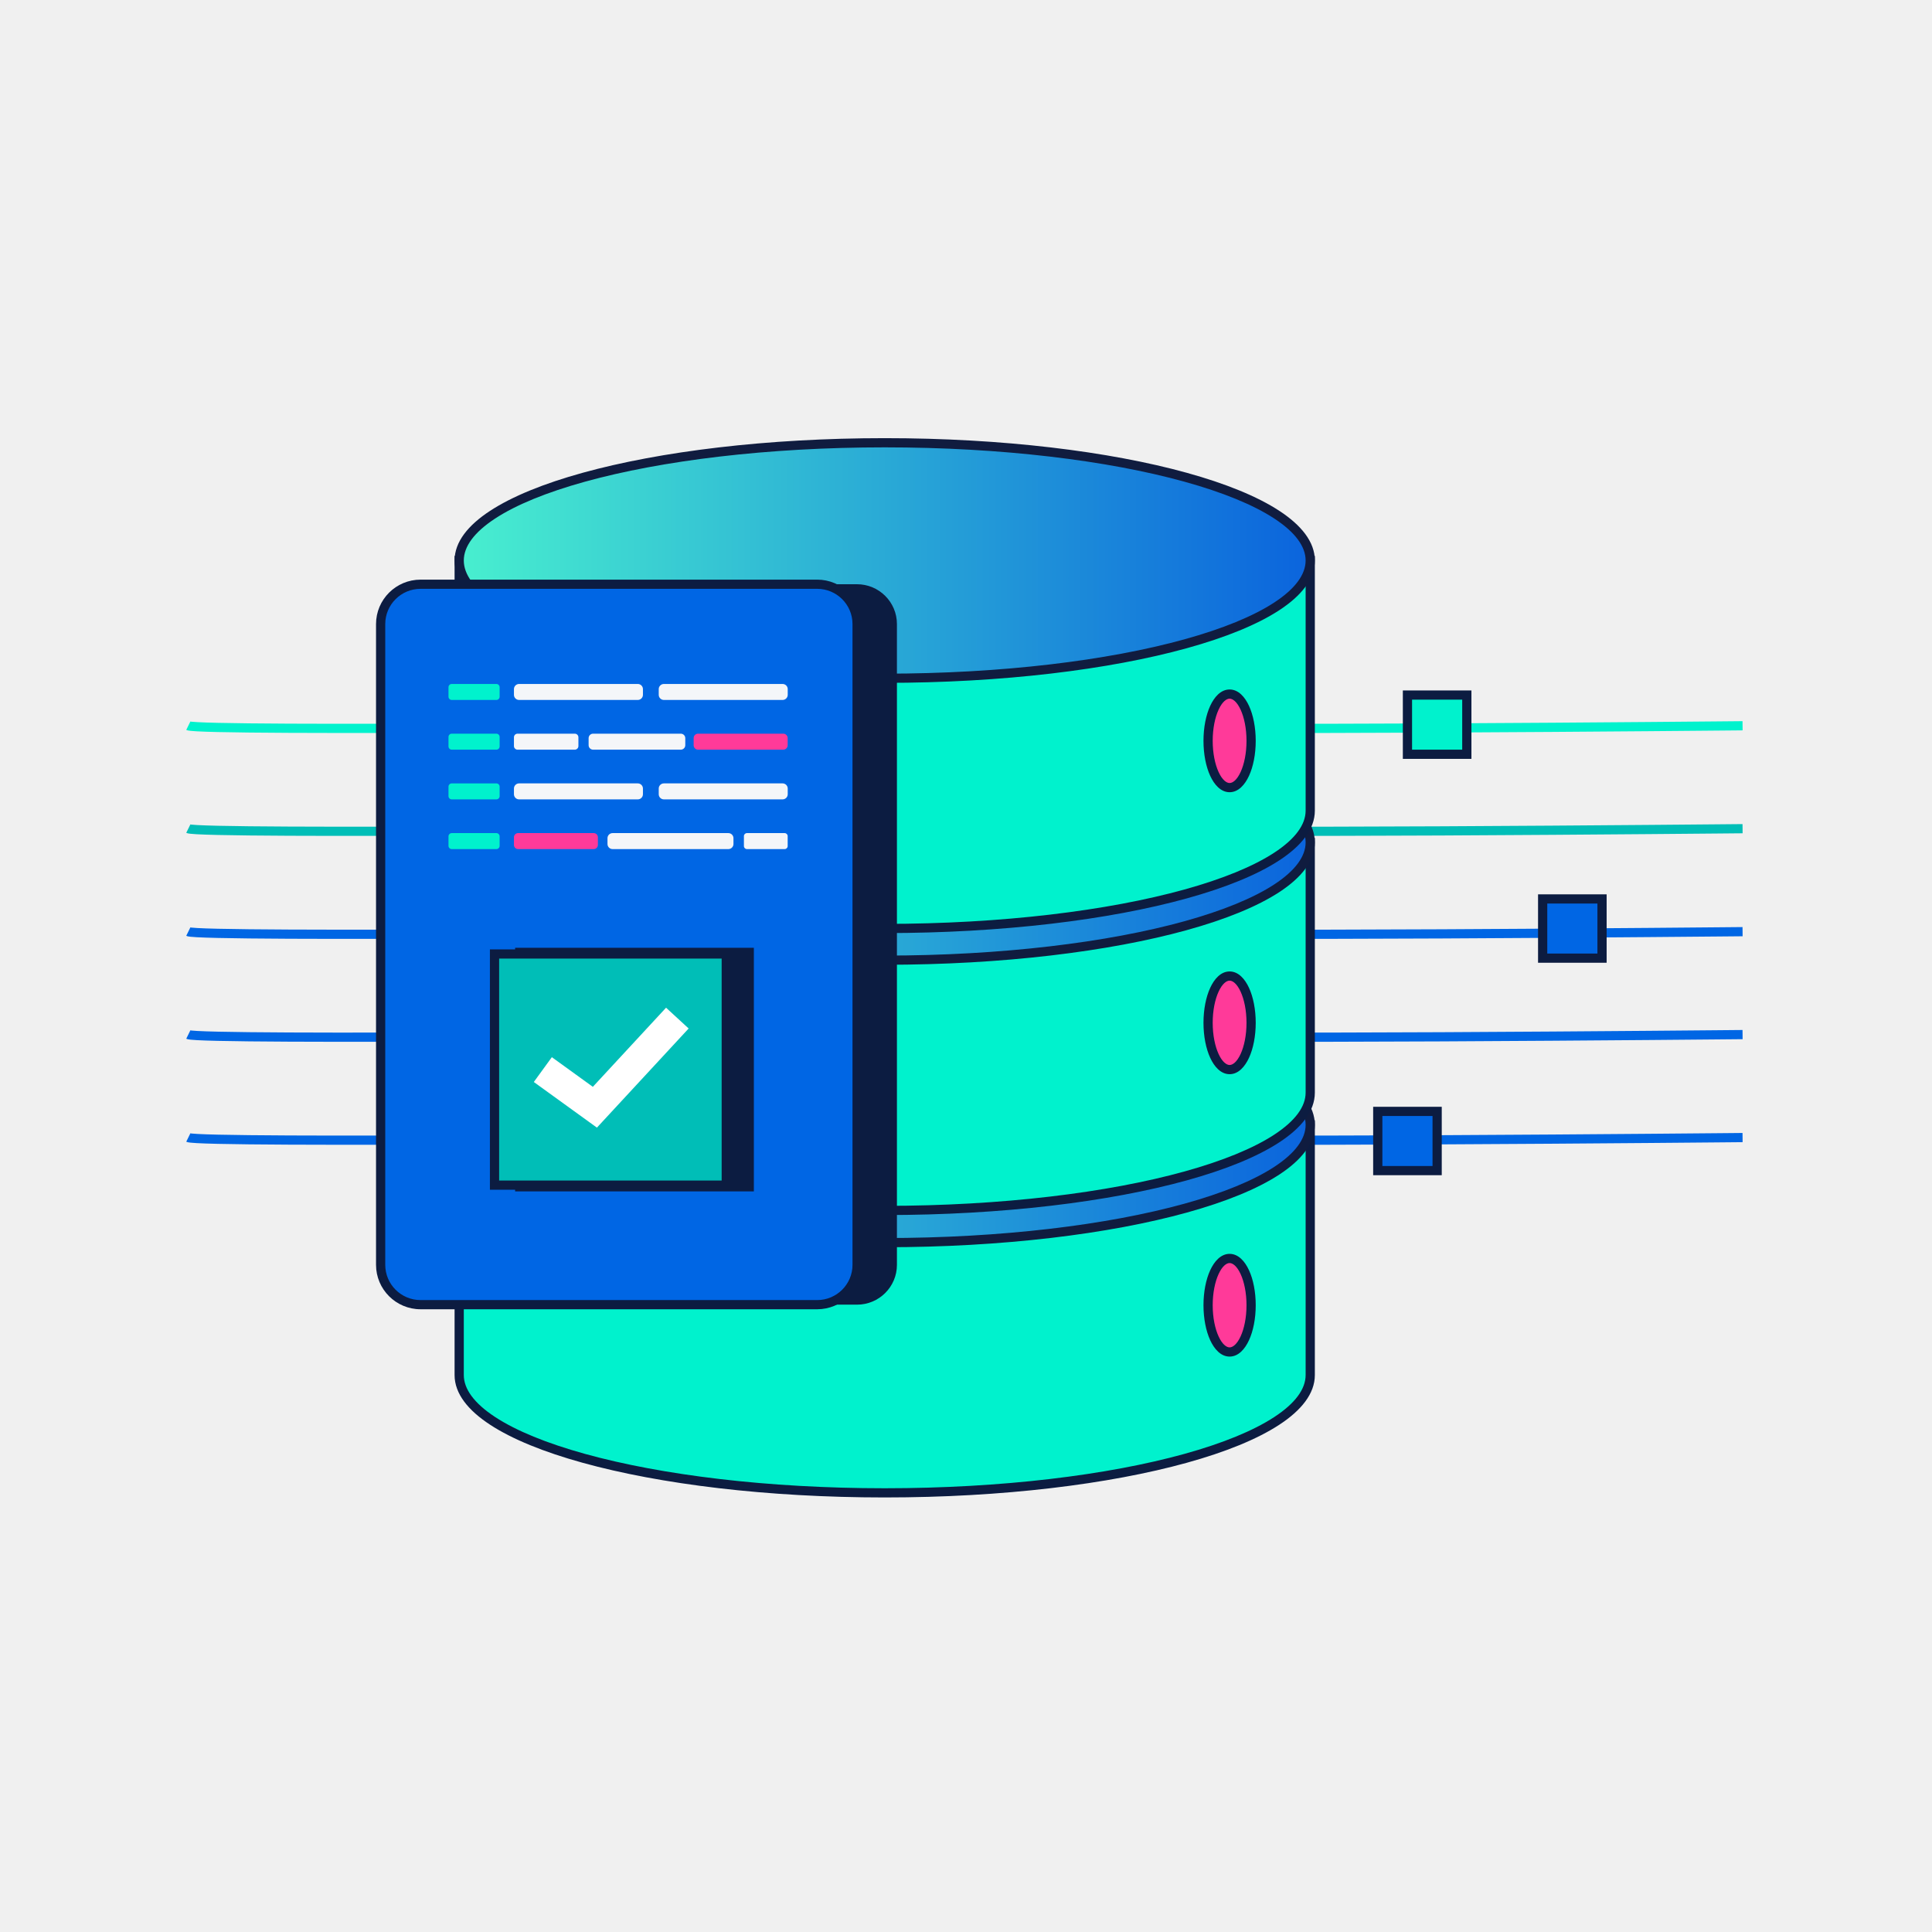
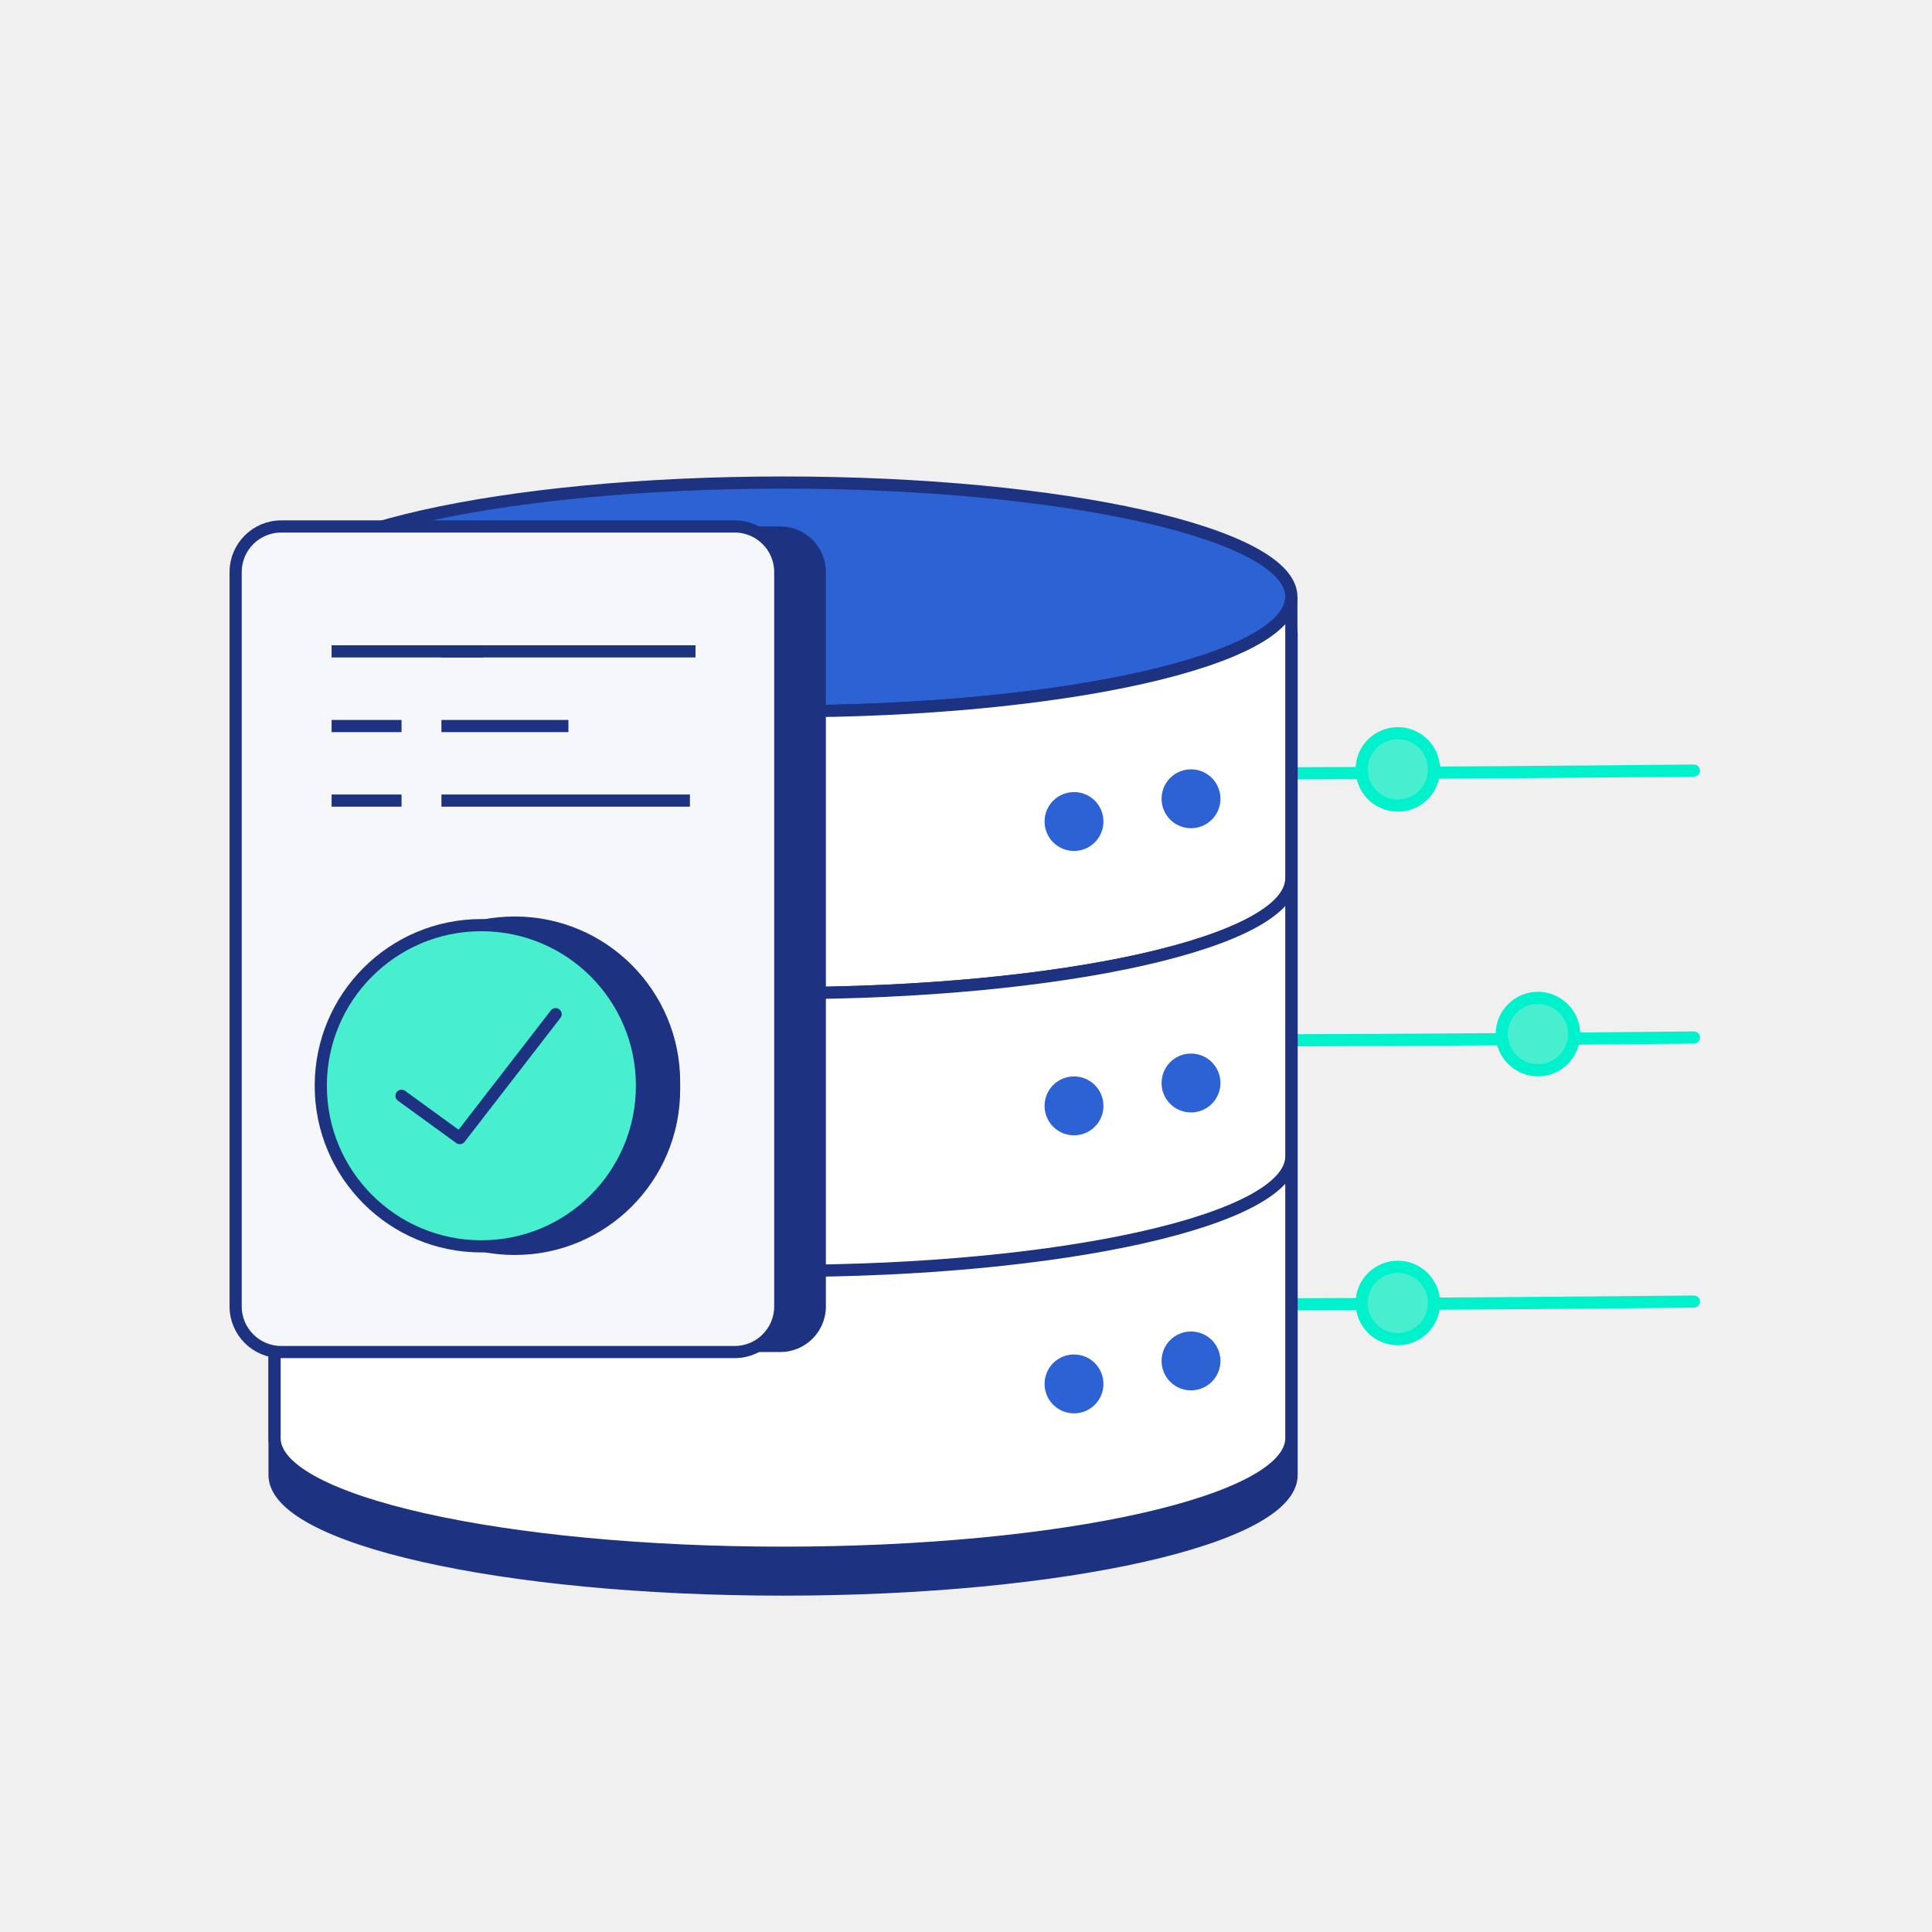
<svg xmlns="http://www.w3.org/2000/svg" width="345" height="345" viewBox="0 0 345 345" fill="none">
-   <path d="M142.719 128.78C142.72 128.78 142.721 128.78 142.729 129.601C142.737 130.38 142.737 130.42 142.736 130.422H142.717C142.704 130.422 142.685 130.423 142.659 130.423C142.608 130.424 142.531 130.424 142.43 130.425C142.227 130.427 141.927 130.43 141.535 130.434C140.751 130.441 139.601 130.451 138.137 130.465C135.208 130.491 131.02 130.528 125.99 130.57C115.929 130.652 102.491 130.751 88.986 130.816C75.481 130.882 61.907 130.915 51.574 130.866C46.407 130.841 42.047 130.795 38.909 130.723C37.341 130.687 36.071 130.645 35.156 130.594C34.7 130.569 34.322 130.541 34.035 130.51C33.893 130.494 33.762 130.477 33.65 130.456C33.564 130.44 33.405 130.409 33.26 130.339L33.985 128.863C33.907 128.826 33.867 128.826 33.948 128.841C34.004 128.851 34.091 128.864 34.214 128.877C34.458 128.904 34.803 128.93 35.248 128.954C36.136 129.004 37.385 129.046 38.947 129.082C42.069 129.153 46.419 129.199 51.582 129.224C61.907 129.273 75.475 129.24 88.978 129.175C102.481 129.109 115.917 129.01 125.977 128.928C131.007 128.887 135.193 128.85 138.122 128.823C139.585 128.81 140.735 128.799 141.519 128.792C141.911 128.788 142.211 128.785 142.414 128.783C142.515 128.782 142.592 128.782 142.643 128.781C142.669 128.781 142.688 128.78 142.701 128.78H142.719Z" fill="#00F2CD" />
-   <path d="M142.719 147.159C142.72 147.159 142.721 147.159 142.729 147.98C142.737 148.758 142.737 148.799 142.736 148.801H142.717C142.704 148.801 142.685 148.801 142.659 148.802C142.608 148.802 142.531 148.803 142.43 148.804C142.227 148.806 141.927 148.809 141.535 148.812C140.751 148.82 139.601 148.83 138.137 148.843C135.208 148.87 131.02 148.907 125.99 148.948C115.929 149.03 102.491 149.129 88.986 149.195C75.481 149.261 61.907 149.293 51.574 149.244C46.407 149.22 42.047 149.174 38.909 149.102C37.341 149.066 36.071 149.023 35.156 148.973C34.7 148.947 34.322 148.919 34.035 148.888C33.893 148.873 33.762 148.855 33.65 148.835C33.564 148.819 33.405 148.788 33.26 148.717L33.985 147.242C33.907 147.204 33.867 147.205 33.948 147.22C34.004 147.23 34.091 147.243 34.214 147.256C34.458 147.282 34.803 147.308 35.248 147.333C36.136 147.382 37.385 147.424 38.947 147.46C42.069 147.532 46.419 147.578 51.582 147.602C61.907 147.652 75.475 147.619 88.978 147.553C102.481 147.487 115.917 147.388 125.977 147.306C131.007 147.265 135.193 147.228 138.122 147.201C139.585 147.188 140.735 147.178 141.519 147.17C141.911 147.167 142.211 147.164 142.414 147.162C142.515 147.161 142.592 147.16 142.643 147.16C142.669 147.159 142.688 147.159 142.701 147.159H142.719Z" fill="#00BEB7" />
-   <path d="M142.719 165.548C142.72 165.548 142.721 165.548 142.729 166.369C142.737 167.148 142.737 167.188 142.736 167.19H142.717C142.704 167.19 142.685 167.191 142.659 167.191C142.608 167.192 142.531 167.192 142.43 167.193C142.227 167.195 141.927 167.198 141.535 167.202C140.751 167.209 139.601 167.219 138.137 167.233C135.208 167.259 131.02 167.296 125.99 167.337C115.929 167.42 102.491 167.519 88.986 167.584C75.481 167.65 61.907 167.683 51.574 167.634C46.407 167.609 42.047 167.563 38.909 167.491C37.341 167.455 36.071 167.413 35.156 167.362C34.7 167.337 34.322 167.309 34.035 167.278C33.893 167.262 33.762 167.245 33.65 167.224C33.564 167.208 33.405 167.177 33.26 167.107L33.985 165.631C33.907 165.594 33.867 165.594 33.948 165.609C34.004 165.619 34.091 165.632 34.214 165.645C34.458 165.672 34.803 165.698 35.248 165.722C36.136 165.772 37.385 165.814 38.947 165.849C42.069 165.921 46.419 165.967 51.582 165.992C61.907 166.041 75.475 166.008 88.978 165.942C102.481 165.877 115.917 165.778 125.977 165.696C131.007 165.655 135.193 165.617 138.122 165.591C139.585 165.577 140.735 165.567 141.519 165.56C141.911 165.556 142.211 165.553 142.414 165.551C142.515 165.55 142.592 165.55 142.643 165.549C142.669 165.549 142.688 165.548 142.701 165.548H142.719Z" fill="#0066E4" />
-   <path d="M142.719 183.927C142.72 183.927 142.721 183.927 142.729 184.748C142.737 185.526 142.737 185.567 142.736 185.569H142.717C142.704 185.569 142.685 185.569 142.659 185.57C142.608 185.57 142.531 185.571 142.43 185.572C142.227 185.574 141.927 185.577 141.535 185.58C140.751 185.588 139.601 185.598 138.137 185.611C135.208 185.638 131.02 185.675 125.99 185.716C115.929 185.798 102.491 185.897 88.986 185.963C75.481 186.029 61.907 186.062 51.574 186.012C46.407 185.988 42.047 185.942 38.909 185.87C37.341 185.834 36.071 185.792 35.156 185.741C34.7 185.715 34.322 185.687 34.035 185.656C33.893 185.641 33.762 185.623 33.65 185.603C33.564 185.587 33.405 185.556 33.26 185.485L33.985 184.01C33.907 183.972 33.867 183.973 33.948 183.988C34.004 183.998 34.091 184.011 34.214 184.024C34.458 184.051 34.803 184.076 35.248 184.101C36.136 184.15 37.385 184.192 38.947 184.228C42.069 184.3 46.419 184.346 51.582 184.37C61.907 184.42 75.475 184.387 88.978 184.321C102.481 184.256 115.917 184.156 125.977 184.074C131.007 184.033 135.193 183.996 138.122 183.969C139.585 183.956 140.735 183.946 141.519 183.938C141.911 183.935 142.211 183.932 142.414 183.93C142.515 183.929 142.592 183.928 142.643 183.928C142.669 183.928 142.688 183.927 142.701 183.927H142.719Z" fill="#0066E4" />
-   <path d="M142.719 202.316C142.72 202.316 142.721 202.316 142.729 203.137C142.737 203.916 142.737 203.956 142.736 203.958H142.717C142.704 203.958 142.685 203.959 142.659 203.959C142.608 203.96 142.531 203.96 142.43 203.961C142.227 203.963 141.927 203.966 141.535 203.97C140.751 203.977 139.601 203.987 138.137 204.001C135.208 204.027 131.02 204.064 125.99 204.106C115.929 204.188 102.491 204.287 88.986 204.352C75.481 204.418 61.907 204.451 51.574 204.402C46.407 204.377 42.047 204.331 38.909 204.259C37.341 204.223 36.071 204.181 35.156 204.13C34.7 204.105 34.322 204.077 34.035 204.046C33.893 204.03 33.762 204.013 33.65 203.992C33.564 203.976 33.405 203.945 33.26 203.875L33.985 202.399C33.907 202.362 33.867 202.362 33.948 202.377C34.004 202.387 34.091 202.4 34.214 202.413C34.458 202.44 34.803 202.466 35.248 202.49C36.136 202.54 37.385 202.582 38.947 202.618C42.069 202.689 46.419 202.735 51.582 202.76C61.907 202.809 75.475 202.776 88.978 202.711C102.481 202.645 115.917 202.546 125.977 202.464C131.007 202.423 135.193 202.386 138.122 202.359C139.585 202.346 140.735 202.335 141.519 202.328C141.911 202.324 142.211 202.321 142.414 202.319C142.515 202.318 142.592 202.318 142.643 202.317C142.669 202.317 142.688 202.316 142.701 202.316H142.719Z" fill="#0066E4" />
-   <path d="M311.164 128.78C311.165 128.78 311.165 128.78 311.173 129.601C311.182 130.422 311.181 130.422 311.18 130.422H311.162C311.149 130.422 311.129 130.423 311.104 130.423C311.052 130.424 310.976 130.424 310.874 130.425C310.672 130.427 310.371 130.43 309.98 130.434C309.196 130.441 308.046 130.451 306.581 130.465C303.652 130.491 299.465 130.528 294.434 130.57C284.373 130.652 270.935 130.751 257.43 130.816C243.926 130.882 230.352 130.915 220.018 130.866C214.852 130.841 210.492 130.795 207.354 130.723C205.786 130.687 204.516 130.645 203.601 130.594C203.145 130.569 202.766 130.541 202.48 130.51C202.337 130.494 202.207 130.477 202.095 130.456C202.008 130.44 201.849 130.409 201.705 130.339L202.429 128.863C202.352 128.826 202.311 128.826 202.393 128.841C202.449 128.851 202.536 128.864 202.659 128.877C202.903 128.904 203.248 128.93 203.693 128.954C204.581 129.004 205.829 129.046 207.391 129.082C210.514 129.153 214.863 129.199 220.027 129.224C230.352 129.273 243.92 129.24 257.423 129.175C270.926 129.109 284.361 129.01 294.422 128.928C299.452 128.887 303.638 128.85 306.566 128.823C308.03 128.81 309.18 128.799 309.964 128.792C310.355 128.788 310.656 128.785 310.858 128.783C310.959 128.782 311.036 128.782 311.088 128.781C311.113 128.781 311.133 128.78 311.146 128.78H311.164Z" fill="#00F2CD" />
-   <path d="M311.164 147.159C311.165 147.159 311.166 147.159 311.174 147.98C311.182 148.801 311.181 148.801 311.18 148.801H311.162C311.149 148.801 311.129 148.801 311.104 148.802C311.053 148.802 310.976 148.803 310.875 148.804C310.672 148.806 310.372 148.809 309.98 148.812C309.196 148.82 308.046 148.83 306.581 148.843C303.652 148.87 299.465 148.907 294.435 148.948C284.373 149.03 270.936 149.129 257.431 149.195C243.926 149.261 230.352 149.293 220.018 149.244C214.852 149.22 210.492 149.174 207.354 149.102C205.786 149.066 204.516 149.023 203.601 148.973C203.145 148.947 202.766 148.919 202.48 148.888C202.337 148.873 202.207 148.855 202.095 148.835C202.008 148.819 201.85 148.788 201.705 148.717L202.429 147.242C202.352 147.204 202.312 147.205 202.393 147.22C202.449 147.23 202.536 147.243 202.659 147.256C202.903 147.282 203.248 147.308 203.693 147.333C204.581 147.382 205.829 147.424 207.391 147.46C210.514 147.532 214.863 147.578 220.027 147.602C230.352 147.652 243.92 147.619 257.423 147.553C270.926 147.487 284.362 147.388 294.422 147.306C299.452 147.265 303.638 147.228 306.566 147.201C308.03 147.188 309.18 147.178 309.964 147.17C310.355 147.167 310.656 147.164 310.859 147.162C310.96 147.161 311.037 147.16 311.088 147.16C311.113 147.159 311.133 147.159 311.146 147.159H311.164Z" fill="#00BEB7" />
-   <path d="M311.164 165.548C311.165 165.548 311.166 165.548 311.174 166.369C311.182 167.19 311.181 167.19 311.18 167.19H311.162C311.149 167.19 311.129 167.191 311.104 167.191C311.053 167.192 310.976 167.192 310.875 167.193C310.672 167.195 310.372 167.198 309.98 167.202C309.196 167.209 308.046 167.219 306.581 167.233C303.652 167.259 299.465 167.296 294.435 167.337C284.373 167.42 270.936 167.519 257.431 167.584C243.926 167.65 230.352 167.683 220.018 167.634C214.852 167.609 210.492 167.563 207.354 167.491C205.786 167.455 204.516 167.413 203.601 167.362C203.145 167.337 202.766 167.309 202.48 167.278C202.337 167.262 202.207 167.245 202.095 167.224C202.008 167.208 201.85 167.177 201.705 167.107L202.429 165.631C202.352 165.594 202.312 165.594 202.393 165.609C202.449 165.619 202.536 165.632 202.659 165.645C202.903 165.672 203.248 165.698 203.693 165.722C204.581 165.772 205.829 165.814 207.391 165.849C210.514 165.921 214.863 165.967 220.027 165.992C230.352 166.041 243.92 166.008 257.423 165.942C270.926 165.877 284.362 165.778 294.422 165.696C299.452 165.655 303.638 165.617 306.566 165.591C308.03 165.577 309.18 165.567 309.964 165.56C310.355 165.556 310.656 165.553 310.859 165.551C310.96 165.55 311.037 165.55 311.088 165.549C311.113 165.549 311.133 165.548 311.146 165.548H311.164Z" fill="#0066E4" />
-   <path d="M311.164 183.927C311.165 183.927 311.166 183.927 311.174 184.748C311.182 185.569 311.181 185.569 311.18 185.569H311.162C311.149 185.569 311.129 185.569 311.104 185.57C311.053 185.57 310.976 185.571 310.875 185.572C310.672 185.574 310.372 185.577 309.98 185.58C309.196 185.588 308.046 185.598 306.581 185.611C303.652 185.638 299.465 185.675 294.435 185.716C284.373 185.798 270.936 185.897 257.431 185.963C243.926 186.029 230.352 186.062 220.018 186.012C214.852 185.988 210.492 185.942 207.354 185.87C205.786 185.834 204.516 185.792 203.601 185.741C203.145 185.715 202.766 185.687 202.48 185.656C202.337 185.641 202.207 185.623 202.095 185.603C202.008 185.587 201.85 185.556 201.705 185.485L202.429 184.01C202.352 183.972 202.312 183.973 202.393 183.988C202.449 183.998 202.536 184.011 202.659 184.024C202.903 184.051 203.248 184.076 203.693 184.101C204.581 184.15 205.829 184.192 207.391 184.228C210.514 184.3 214.863 184.346 220.027 184.37C230.352 184.42 243.92 184.387 257.423 184.321C270.926 184.256 284.362 184.156 294.422 184.074C299.452 184.033 303.638 183.996 306.566 183.969C308.03 183.956 309.18 183.946 309.964 183.938C310.355 183.935 310.656 183.932 310.859 183.93C310.96 183.929 311.037 183.928 311.088 183.928C311.113 183.928 311.133 183.927 311.146 183.927H311.164Z" fill="#0066E4" />
-   <path d="M311.164 202.316C311.165 202.316 311.166 202.316 311.174 203.137C311.182 203.958 311.181 203.958 311.18 203.958H311.162C311.149 203.958 311.129 203.959 311.104 203.959C311.053 203.96 310.976 203.96 310.875 203.961C310.672 203.963 310.372 203.966 309.98 203.97C309.196 203.977 308.046 203.987 306.581 204.001C303.652 204.027 299.465 204.064 294.435 204.106C284.373 204.188 270.936 204.287 257.431 204.352C243.926 204.418 230.352 204.451 220.018 204.402C214.852 204.377 210.492 204.331 207.354 204.259C205.786 204.223 204.516 204.181 203.601 204.13C203.145 204.105 202.766 204.077 202.48 204.046C202.337 204.03 202.207 204.013 202.095 203.992C202.008 203.976 201.85 203.945 201.705 203.875L202.429 202.399C202.352 202.362 202.312 202.362 202.393 202.377C202.449 202.387 202.536 202.4 202.659 202.413C202.903 202.44 203.248 202.466 203.693 202.49C204.581 202.54 205.829 202.582 207.391 202.618C210.514 202.689 214.863 202.735 220.027 202.76C230.352 202.809 243.92 202.776 257.423 202.711C270.926 202.645 284.362 202.546 294.422 202.464C299.452 202.423 303.638 202.386 306.566 202.359C308.03 202.346 309.18 202.335 309.964 202.328C310.355 202.324 310.656 202.321 310.859 202.319C310.96 202.318 311.037 202.318 311.088 202.317C311.113 202.317 311.133 202.316 311.146 202.316H311.164Z" fill="#0066E4" />
-   <path d="M233.97 200.86V245.542C233.97 257.156 199.95 266.581 157.984 266.581C116.019 266.581 81.998 257.156 81.998 245.542V200.86H233.97Z" fill="#00F2CD" />
-   <path d="M233.148 201.681H82.821V245.543C82.821 248.018 84.643 250.57 88.421 253.043C92.165 255.493 97.638 257.733 104.474 259.626C118.135 263.409 137.054 265.76 157.984 265.76C178.914 265.76 197.833 263.409 211.494 259.626C218.33 257.733 223.803 255.493 227.547 253.043C231.325 250.57 233.148 248.018 233.148 245.543V201.681ZM234.794 245.543C234.794 248.874 232.362 251.856 228.45 254.416C224.505 256.999 218.849 259.294 211.934 261.208C198.093 265.041 179.02 267.402 157.984 267.402C136.949 267.402 117.874 265.041 104.033 261.208C97.119 259.294 91.463 256.999 87.517 254.416C83.605 251.856 81.175 248.874 81.175 245.543V200.039H234.794V245.543Z" fill="#0C1C41" />
-   <path d="M157.984 221.899C199.95 221.899 233.97 212.484 233.97 200.871C233.97 189.258 199.95 179.844 157.984 179.844C116.018 179.844 81.998 189.258 81.998 200.871C81.998 212.484 116.018 221.899 157.984 221.899Z" fill="url(#paint0_linear_919_17563)" />
-   <path d="M233.147 200.871C233.147 198.396 231.325 195.844 227.547 193.372C223.803 190.923 218.33 188.686 211.495 186.794C197.834 183.014 178.915 180.665 157.984 180.665C137.054 180.665 118.134 183.014 104.474 186.794C97.638 188.686 92.165 190.923 88.421 193.372C84.643 195.844 82.821 198.396 82.821 200.871C82.821 203.346 84.643 205.898 88.421 208.37C92.165 210.82 97.638 213.058 104.474 214.949C118.134 218.73 137.054 221.078 157.984 221.078C178.915 221.078 197.834 218.73 211.495 214.949C218.33 213.058 223.802 210.82 227.547 208.37C231.325 205.898 233.147 203.346 233.147 200.871ZM234.794 200.871C234.794 204.203 232.362 207.183 228.45 209.743C224.504 212.324 218.849 214.618 211.934 216.531C198.093 220.362 179.019 222.72 157.984 222.72C136.949 222.72 117.874 220.362 104.033 216.531C97.119 214.618 91.464 212.324 87.518 209.743C83.606 207.183 81.175 204.203 81.175 200.871C81.175 197.54 83.606 194.559 87.518 192C91.464 189.418 97.119 187.124 104.033 185.211C117.874 181.381 136.949 179.023 157.984 179.023C179.019 179.023 198.093 181.381 211.934 185.211C218.849 187.124 224.504 189.418 228.45 192C232.362 194.559 234.794 197.54 234.794 200.871Z" fill="#101C3F" />
-   <path d="M219.572 241.427C221.694 241.427 223.413 237.687 223.413 233.075C223.413 228.462 221.694 224.723 219.572 224.723C217.451 224.723 215.731 228.462 215.731 233.075C215.731 237.687 217.451 241.427 219.572 241.427Z" fill="#FF3A99" />
-   <path d="M222.59 233.075C222.59 230.859 222.175 228.893 221.54 227.512C220.871 226.059 220.115 225.544 219.572 225.544C219.028 225.544 218.272 226.059 217.604 227.512C216.969 228.893 216.554 230.859 216.554 233.075C216.554 235.29 216.969 237.257 217.604 238.639C218.272 240.091 219.029 240.605 219.572 240.605C220.115 240.605 220.871 240.091 221.54 238.639C222.175 237.257 222.59 235.29 222.59 233.075ZM224.236 233.075C224.236 235.471 223.791 237.681 223.036 239.323C222.314 240.893 221.15 242.247 219.572 242.247C217.994 242.247 216.83 240.893 216.108 239.323C215.353 237.681 214.908 235.471 214.908 233.075C214.908 230.678 215.353 228.468 216.108 226.827C216.83 225.257 217.994 223.902 219.572 223.902C221.15 223.902 222.314 225.257 223.036 226.827C223.791 228.468 224.236 230.678 224.236 233.075Z" fill="#0C1C41" />
-   <path d="M233.97 150.432V195.114C233.97 206.727 199.95 216.152 157.984 216.152C116.019 216.152 81.998 206.727 81.998 195.114V150.432H233.97Z" fill="#00F2CD" />
-   <path d="M233.148 151.253H82.821V195.114C82.821 197.589 84.643 200.141 88.421 202.614C92.165 205.065 97.638 207.305 104.474 209.198C118.135 212.981 137.054 215.331 157.984 215.331C178.914 215.331 197.833 212.98 211.494 209.198C218.33 207.305 223.803 205.065 227.547 202.614C231.325 200.141 233.148 197.59 233.148 195.114V151.253ZM234.794 195.114C234.794 198.445 232.362 201.426 228.45 203.986C224.505 206.569 218.849 208.865 211.934 210.78C198.093 214.612 179.02 216.973 157.984 216.973C136.949 216.973 117.874 214.613 104.033 210.78C97.119 208.865 91.463 206.569 87.517 203.986C83.606 201.426 81.175 198.445 81.175 195.114V149.611H234.794V195.114Z" fill="#0C1C41" />
-   <path d="M157.984 171.459C199.95 171.459 233.97 162.045 233.97 150.432C233.97 138.818 199.95 129.404 157.984 129.404C116.018 129.404 81.998 138.818 81.998 150.432C81.998 162.045 116.018 171.459 157.984 171.459Z" fill="url(#paint1_linear_919_17563)" />
-   <path d="M233.147 150.432C233.147 147.956 231.325 145.405 227.547 142.933C223.803 140.483 218.33 138.246 211.495 136.354C197.834 132.574 178.915 130.225 157.984 130.225C137.054 130.225 118.134 132.574 104.474 136.354C97.638 138.246 92.165 140.483 88.421 142.933C84.643 145.405 82.821 147.956 82.821 150.432C82.821 152.907 84.643 155.458 88.421 157.93C92.165 160.38 97.638 162.618 104.474 164.51C118.134 168.29 137.054 170.638 157.984 170.638C178.915 170.638 197.834 168.29 211.495 164.51C218.33 162.618 223.802 160.38 227.547 157.93C231.325 155.458 233.147 152.907 233.147 150.432ZM234.794 150.432C234.794 153.763 232.362 156.743 228.45 159.303C224.504 161.884 218.849 164.178 211.934 166.092C198.093 169.922 179.019 172.28 157.984 172.28C136.949 172.28 117.874 169.922 104.033 166.092C97.119 164.178 91.464 161.884 87.518 159.303C83.606 156.743 81.175 153.763 81.175 150.432C81.175 147.1 83.606 144.12 87.518 141.56C91.464 138.979 97.119 136.685 104.033 134.771C117.874 130.941 136.949 128.583 157.984 128.583C179.019 128.583 198.093 130.941 211.934 134.771C218.849 136.685 224.504 138.979 228.45 141.56C232.362 144.12 234.794 147.1 234.794 150.432Z" fill="#101C3F" />
-   <path d="M219.572 190.998C221.694 190.998 223.413 187.259 223.413 182.646C223.413 178.033 221.694 174.294 219.572 174.294C217.451 174.294 215.731 178.033 215.731 182.646C215.731 187.259 217.451 190.998 219.572 190.998Z" fill="#FF3A99" />
-   <path d="M222.59 182.646C222.59 180.43 222.175 178.465 221.54 177.083C220.871 175.63 220.115 175.115 219.572 175.115C219.028 175.115 218.272 175.63 217.604 177.083C216.969 178.465 216.554 180.43 216.554 182.646C216.554 184.862 216.969 186.828 217.604 188.21C218.272 189.663 219.029 190.177 219.572 190.177C220.115 190.177 220.871 189.663 221.54 188.21C222.175 186.828 222.59 184.862 222.59 182.646ZM224.236 182.646C224.236 185.043 223.791 187.253 223.036 188.894C222.314 190.464 221.15 191.819 219.572 191.819C217.994 191.819 216.83 190.464 216.108 188.894C215.353 187.253 214.908 185.043 214.908 182.646C214.908 180.249 215.353 178.039 216.108 176.398C216.83 174.828 217.994 173.473 219.572 173.473C221.15 173.473 222.314 174.828 223.036 176.398C223.791 178.039 224.236 180.249 224.236 182.646Z" fill="#0C1C41" />
-   <path d="M233.97 100.079V144.762C233.97 156.375 199.95 165.8 157.984 165.8C116.019 165.8 81.998 156.375 81.998 144.762V100.079H233.97Z" fill="#00F2CD" />
-   <path d="M233.148 100.9H82.821V144.762C82.821 147.237 84.643 149.789 88.421 152.262C92.165 154.712 97.638 156.952 104.474 158.845C118.135 162.628 137.054 164.979 157.984 164.979C178.914 164.979 197.833 162.628 211.494 158.845C218.33 156.952 223.803 154.712 227.547 152.262C231.325 149.789 233.148 147.237 233.148 144.762V100.9ZM234.794 144.762C234.794 148.093 232.362 151.074 228.45 153.634C224.505 156.217 218.849 158.513 211.934 160.427C198.093 164.26 179.02 166.621 157.984 166.621C136.949 166.621 117.874 164.26 104.033 160.427C97.119 158.513 91.463 156.217 87.517 153.634C83.606 151.074 81.175 148.093 81.175 144.762V99.258H234.794V144.762Z" fill="#0C1C41" />
-   <path d="M157.984 121.118C199.95 121.118 233.97 111.704 233.97 100.09C233.97 88.477 199.95 79.063 157.984 79.063C116.018 79.063 81.998 88.477 81.998 100.09C81.998 111.704 116.018 121.118 157.984 121.118Z" fill="url(#paint2_linear_919_17563)" />
-   <path d="M233.147 100.09C233.147 97.615 231.325 95.063 227.547 92.592C223.803 90.142 218.33 87.905 211.495 86.013C197.834 82.233 178.915 79.884 157.984 79.884C137.054 79.884 118.134 82.233 104.474 86.013C97.638 87.905 92.165 90.142 88.421 92.592C84.643 95.063 82.821 97.615 82.821 100.09C82.821 102.566 84.643 105.117 88.421 107.589C92.165 110.039 97.638 112.277 104.474 114.168C118.134 117.949 137.054 120.297 157.984 120.297C178.915 120.297 197.834 117.949 211.495 114.168C218.33 112.277 223.802 110.039 227.547 107.589C231.325 105.117 233.147 102.566 233.147 100.09ZM234.794 100.09C234.794 103.422 232.362 106.402 228.45 108.962C224.504 111.543 218.849 113.837 211.934 115.751C198.093 119.581 179.019 121.939 157.984 121.939C136.949 121.939 117.874 119.581 104.033 115.751C97.119 113.837 91.464 111.543 87.518 108.962C83.606 106.402 81.175 103.422 81.175 100.09C81.175 96.759 83.606 93.779 87.518 91.219C91.464 88.638 97.119 86.344 104.033 84.43C117.874 80.6 136.949 78.242 157.984 78.242C179.019 78.242 198.093 80.6 211.934 84.43C218.849 86.344 224.504 88.637 228.45 91.219C232.362 93.779 234.794 96.759 234.794 100.09Z" fill="#101C3F" />
-   <path d="M219.572 140.646C221.694 140.646 223.413 136.906 223.413 132.294C223.413 127.681 221.694 123.942 219.572 123.942C217.451 123.942 215.731 127.681 215.731 132.294C215.731 136.906 217.451 140.646 219.572 140.646Z" fill="#FF3A99" />
-   <path d="M222.59 132.294C222.59 130.078 222.175 128.112 221.54 126.731C220.871 125.278 220.115 124.763 219.572 124.763C219.028 124.763 218.272 125.278 217.604 126.731C216.969 128.112 216.554 130.078 216.554 132.294C216.554 134.51 216.969 136.476 217.604 137.858C218.272 139.31 219.029 139.825 219.572 139.825C220.115 139.825 220.871 139.31 221.54 137.858C222.175 136.476 222.59 134.51 222.59 132.294ZM224.236 132.294C224.236 134.691 223.791 136.901 223.036 138.542C222.314 140.112 221.15 141.467 219.572 141.467C217.994 141.467 216.83 140.112 216.108 138.542C215.353 136.901 214.908 134.691 214.908 132.294C214.908 129.897 215.353 127.687 216.108 126.046C216.83 124.476 217.994 123.121 219.572 123.121C221.15 123.121 222.314 124.476 223.036 126.046C223.791 127.687 224.236 129.897 224.236 132.294Z" fill="#0C1C41" />
-   <path d="M153.034 104.327H82.217C78.277 104.327 75.084 107.512 75.084 111.441V225.861C75.084 229.791 78.277 232.976 82.217 232.976H153.034C156.974 232.976 160.167 229.791 160.167 225.861V111.441C160.167 107.512 156.974 104.327 153.034 104.327Z" fill="#0C1C41" />
-   <path d="M145.923 104.327H75.106C71.166 104.327 67.973 107.512 67.973 111.441V225.861C67.973 229.791 71.166 232.976 75.106 232.976H145.923C149.863 232.976 153.056 229.791 153.056 225.861V111.441C153.056 107.512 149.863 104.327 145.923 104.327Z" fill="#0066E4" />
-   <path d="M152.233 111.441C152.233 107.965 149.408 105.148 145.923 105.147H75.106C71.621 105.147 68.795 107.965 68.795 111.441V225.862C68.796 229.338 71.621 232.156 75.106 232.156H145.923C149.408 232.156 152.233 229.338 152.233 225.862V111.441ZM153.88 225.862C153.879 230.244 150.317 233.797 145.923 233.798H75.106C70.712 233.798 67.15 230.244 67.149 225.862V111.441C67.149 107.059 70.712 103.506 75.106 103.506H145.923C150.317 103.506 153.88 107.059 153.88 111.441V225.862Z" fill="#0C1C41" />
-   <path d="M88.637 122.136H80.67C80.349 122.136 80.088 122.396 80.088 122.716V124.413C80.088 124.733 80.349 124.993 80.67 124.993H88.637C88.958 124.993 89.219 124.733 89.219 124.413V122.716C89.219 122.396 88.958 122.136 88.637 122.136Z" fill="#00F2CD" />
-   <path d="M113.889 122.136H92.697C92.188 122.136 91.776 122.547 91.776 123.055V124.073C91.776 124.581 92.188 124.993 92.697 124.993H113.889C114.398 124.993 114.811 124.581 114.811 124.073V123.055C114.811 122.547 114.398 122.136 113.889 122.136Z" fill="#F4F6F9" />
-   <path d="M139.745 122.136H118.553C118.044 122.136 117.631 122.547 117.631 123.055V124.073C117.631 124.581 118.044 124.993 118.553 124.993H139.745C140.254 124.993 140.666 124.581 140.666 124.073V123.055C140.666 122.547 140.254 122.136 139.745 122.136Z" fill="#F4F6F9" />
-   <path d="M88.637 131.013H80.67C80.349 131.013 80.088 131.273 80.088 131.593V133.29C80.088 133.61 80.349 133.87 80.67 133.87H88.637C88.958 133.87 89.219 133.61 89.219 133.29V131.593C89.219 131.273 88.958 131.013 88.637 131.013Z" fill="#00F2CD" />
-   <path d="M102.64 131.013H92.423C92.066 131.013 91.776 131.302 91.776 131.659V133.224C91.776 133.581 92.066 133.87 92.423 133.87H102.64C102.998 133.87 103.288 133.581 103.288 133.224V131.659C103.288 131.302 102.998 131.013 102.64 131.013Z" fill="#F4F6F9" />
-   <path d="M121.571 131.013H105.911C105.468 131.013 105.11 131.371 105.11 131.812V133.071C105.11 133.512 105.468 133.87 105.911 133.87H121.571C122.014 133.87 122.372 133.512 122.372 133.071V131.812C122.372 131.371 122.014 131.013 121.571 131.013Z" fill="#F4F6F9" />
-   <path d="M139.865 131.013H124.655C124.218 131.013 123.865 131.366 123.865 131.801V133.082C123.865 133.517 124.218 133.87 124.655 133.87H139.865C140.301 133.87 140.655 133.517 140.655 133.082V131.801C140.655 131.366 140.301 131.013 139.865 131.013Z" fill="#FF3A99" />
-   <path d="M88.637 139.891H80.67C80.349 139.891 80.088 140.15 80.088 140.471V142.167C80.088 142.488 80.349 142.747 80.67 142.747H88.637C88.958 142.747 89.219 142.488 89.219 142.167V140.471C89.219 140.15 88.958 139.891 88.637 139.891Z" fill="#00F2CD" />
-   <path d="M113.889 139.89H92.697C92.188 139.89 91.776 140.302 91.776 140.81V141.828C91.776 142.336 92.188 142.747 92.697 142.747H113.889C114.398 142.747 114.811 142.336 114.811 141.828V140.81C114.811 140.302 114.398 139.89 113.889 139.89Z" fill="#F4F6F9" />
-   <path d="M139.745 139.89H118.553C118.044 139.89 117.631 140.302 117.631 140.81V141.828C117.631 142.336 118.044 142.747 118.553 142.747H139.745C140.254 142.747 140.666 142.336 140.666 141.828V140.81C140.666 140.302 140.254 139.89 139.745 139.89Z" fill="#F4F6F9" />
-   <path d="M88.637 148.768H80.67C80.349 148.768 80.088 149.028 80.088 149.348V151.045C80.088 151.365 80.349 151.625 80.67 151.625H88.637C88.958 151.625 89.219 151.365 89.219 151.045V149.348C89.219 149.028 88.958 148.768 88.637 148.768Z" fill="#00F2CD" />
-   <path d="M106.02 148.768H92.522C92.11 148.768 91.776 149.101 91.776 149.512V150.88C91.776 151.292 92.11 151.625 92.522 151.625H106.02C106.432 151.625 106.766 151.292 106.766 150.88V149.512C106.766 149.101 106.432 148.768 106.02 148.768Z" fill="#FF3A99" />
-   <path d="M140.118 148.768H133.38C133.083 148.768 132.842 149.008 132.842 149.304V151.088C132.842 151.385 133.083 151.625 133.38 151.625H140.118C140.415 151.625 140.656 151.385 140.656 151.088V149.304C140.656 149.008 140.415 148.768 140.118 148.768Z" fill="#F4F6F9" />
-   <path d="M130.065 148.768H109.39C108.887 148.768 108.479 149.175 108.479 149.676V150.716C108.479 151.218 108.887 151.625 109.39 151.625H130.065C130.568 151.625 130.976 151.218 130.976 150.716V149.676C130.976 149.175 130.568 148.768 130.065 148.768Z" fill="#F4F6F9" />
-   <path d="M256.631 198.463H246.03V209.037H256.631V198.463Z" fill="#0066E4" />
-   <path d="M257.455 197.642V209.858H245.207V197.642H257.455ZM246.853 208.216H255.809V199.284H246.853V208.216Z" fill="#0C1C41" />
-   <path d="M286.076 160.524H275.474V171.098H286.076V160.524Z" fill="#0066E4" />
-   <path d="M286.899 159.703V171.919H274.651V159.703H286.899ZM276.297 170.277H285.253V161.345H276.297V170.277Z" fill="#0C1C41" />
-   <path d="M261.932 124.117H251.331V134.691H261.932V124.117Z" fill="#00F2CD" />
-   <path d="M262.755 123.296V135.512H250.508V123.296H262.755ZM252.154 133.87H261.109V124.938H252.154V133.87Z" fill="#0C1C41" />
-   <path d="M134.619 169.248H91.984V212.748H134.619V169.248Z" fill="#0C1C41" />
-   <path d="M129.691 170.354H88.307V211.631H129.691V170.354Z" fill="#00BEB7" />
-   <path d="M130.514 169.533V212.452H87.484V169.533H130.514ZM89.13 210.81H128.868V171.175H89.13V210.81Z" fill="#0C1C41" />
-   <path d="M122.973 183.659L106.592 201.361L95.323 193.213L98.544 188.782L105.865 194.076L118.94 179.947L122.973 183.659Z" fill="white" />
+   <g clip-path="url(#clip0_3602_15348)">
+     <path d="M189.397 137.6C191.764 138.751 302.486 137.6 302.486 137.6Z" fill="#F4F6F9" />
+     <path d="M189.397 137.6C191.764 138.751 302.486 137.6 302.486 137.6" stroke="#00F2CD" stroke-width="2.172" stroke-linecap="round" stroke-linejoin="round" />
+     <path d="M189.397 185.272C191.764 186.424 302.486 185.272 302.486 185.272Z" fill="#F4F6F9" />
+     <path d="M189.397 185.272C191.764 186.424 302.486 185.272 302.486 185.272" stroke="#00F2CD" stroke-width="2.172" stroke-linecap="round" stroke-linejoin="round" />
+     <path d="M189.397 232.424C191.764 233.575 302.486 232.424 302.486 232.424Z" fill="#F4F6F9" />
+     <path d="M189.397 232.424C191.764 233.575 302.486 232.424 302.486 232.424" stroke="#00F2CD" stroke-width="2.172" stroke-linecap="round" stroke-linejoin="round" />
+     <path d="M256.073 137.393C256.073 133.824 253.18 130.932 249.612 130.932C246.043 130.932 243.151 133.824 243.151 137.393C243.151 140.961 246.043 143.854 249.612 143.854C253.18 143.854 256.073 140.961 256.073 137.393Z" fill="#48EFCF" stroke="#00F2CD" stroke-width="2.172" stroke-linecap="round" stroke-linejoin="round" />
+     <path d="M256.073 232.673C256.073 229.105 253.18 226.212 249.612 226.212C246.043 226.212 243.151 229.105 243.151 232.673C243.151 236.242 246.043 239.135 249.612 239.135C253.18 239.135 256.073 236.242 256.073 232.673Z" fill="#48EFCF" stroke="#00F2CD" stroke-width="2.172" stroke-linecap="round" stroke-linejoin="round" />
+     <path d="M281.093 184.653C281.093 181.084 278.2 178.191 274.632 178.191C271.063 178.191 268.171 181.084 268.171 184.653C268.171 188.221 271.063 191.114 274.632 191.114C278.2 191.114 281.093 188.221 281.093 184.653Z" fill="#48EFCF" stroke="#00F2CD" stroke-width="2.172" stroke-linecap="round" stroke-linejoin="round" />
+     <path d="M139.813 92.685C189.94 92.685 230.641 101.872 230.641 113.122V263.394C230.641 274.666 189.961 283.853 139.813 283.853C89.664 283.853 49.028 274.666 49.028 263.394V113.122C49.028 101.872 89.708 92.685 139.813 92.685Z" fill="#1D3280" stroke="#1D3280" stroke-width="2.172" stroke-miterlimit="10" />
+     <path d="M139.813 86.169C189.918 86.169 230.597 95.269 230.597 106.563C230.597 117.878 189.961 127.022 139.813 127.022C89.664 127.022 49.028 117.878 49.028 106.563C49.028 95.312 89.729 86.169 139.813 86.169Z" fill="#2C62D4" stroke="#1D3280" stroke-width="2.172" stroke-miterlimit="10" />
+     <path d="M139.813 127.022C189.918 127.022 230.597 117.878 230.597 106.562V156.885C230.597 168.2 189.961 177.344 139.813 177.344C89.664 177.344 49.028 168.2 49.028 156.885V106.562C49.028 117.878 89.729 127.022 139.813 127.022Z" fill="white" stroke="#1D3280" stroke-width="2.172" stroke-miterlimit="10" />
+     <path d="M139.813 177.344C189.918 177.344 230.597 168.2 230.597 156.885V207.207C230.597 218.523 189.961 227.666 139.813 227.666C89.664 227.666 49.028 218.523 49.028 207.207V156.885C49.028 168.2 89.729 177.344 139.813 177.344Z" fill="white" stroke="#1D3280" stroke-width="2.172" stroke-miterlimit="10" />
+     <path d="M139.813 226.95C189.918 226.95 230.597 217.807 230.597 206.491V256.814C230.597 268.129 189.961 277.273 139.813 277.273C89.664 277.273 49.028 268.129 49.028 256.814V206.491C49.028 217.807 89.729 226.95 139.813 226.95Z" fill="white" stroke="#1D3280" stroke-width="2.172" stroke-miterlimit="10" />
+     <path d="M217.935 142.638C217.935 139.727 215.59 137.382 212.679 137.382C209.769 137.382 207.423 139.727 207.423 142.638C207.423 145.548 209.769 147.894 212.679 147.894C215.59 147.894 217.935 145.548 217.935 142.638Z" fill="#2C62D4" />
+     <path d="M197.042 146.699C197.042 143.789 194.696 141.443 191.786 141.443C188.875 141.443 186.53 143.789 186.53 146.699C186.53 149.61 188.875 151.955 191.786 151.955C194.696 151.955 197.042 149.61 197.042 146.699Z" fill="#2C62D4" />
+     <path d="M217.935 193.395C217.935 190.484 215.59 188.139 212.679 188.139C209.769 188.139 207.423 190.484 207.423 193.395C207.423 196.305 209.769 198.651 212.679 198.651C215.59 198.651 217.935 196.305 217.935 193.395Z" fill="#2C62D4" />
+     <path d="M197.042 197.478C197.042 194.567 194.696 192.222 191.786 192.222C188.875 192.222 186.53 194.567 186.53 197.478C186.53 200.388 188.875 202.734 191.786 202.734C194.696 202.734 197.042 200.388 197.042 197.478Z" fill="#2C62D4" />
+     <path d="M217.935 243.022C217.935 240.111 215.59 237.766 212.679 237.766C209.769 237.766 207.423 240.111 207.423 243.022C207.423 245.932 209.769 248.278 212.679 248.278C215.59 248.278 217.935 245.932 217.935 243.022Z" fill="#2C62D4" />
+     <path d="M197.042 247.127C197.042 244.217 194.696 241.871 191.786 241.871C188.875 241.871 186.53 244.217 186.53 247.127C186.53 250.037 188.875 252.383 191.786 252.383C194.696 252.383 197.042 250.037 197.042 247.127Z" fill="#2C62D4" />
+     <path d="M139.335 94.01H58.368C53.87 94.01 50.223 97.656 50.223 102.154V233.292C50.223 237.79 53.87 241.437 58.368 241.437H139.335C143.833 241.437 147.48 237.79 147.48 233.292V102.154C147.48 97.656 143.833 94.01 139.335 94.01Z" fill="#1D3280" />
+     <path d="M131.191 94.01H50.223C45.725 94.01 42.078 97.656 42.078 102.154V233.292C42.078 237.79 45.725 241.437 50.223 241.437H131.191C135.689 241.437 139.335 237.79 139.335 233.292V102.154C139.335 97.656 135.689 94.01 131.191 94.01Z" fill="#F5F7FA" stroke="#1D3280" stroke-width="2.172" stroke-miterlimit="10" />
+     <path d="M91.923 163.661H91.901C75.588 163.661 62.364 176.886 62.364 193.199V194.567C62.364 210.88 75.588 224.104 91.901 224.104H91.923C108.236 224.104 121.46 210.88 121.46 194.567V193.199C121.46 176.886 108.236 163.661 91.923 163.661Z" fill="#1D3280" />
+     <path d="M85.972 165.203H85.95C70.117 165.203 57.282 178.039 57.282 193.872V193.894C57.282 209.727 70.117 222.562 85.95 222.562H85.972C101.805 222.562 114.641 209.727 114.641 193.894V193.872C114.641 178.039 101.805 165.203 85.972 165.203Z" fill="#48EFCF" stroke="#1D3280" stroke-width="2.172" stroke-linecap="round" stroke-linejoin="round" />
+     <path d="M71.703 195.675L82.106 203.233L99.221 181.102" stroke="#1D3280" stroke-width="2.172" stroke-linecap="round" stroke-linejoin="round" />
+     <path d="M86.298 116.314H59.214" stroke="#1D3280" stroke-width="2.172" stroke-miterlimit="10" />
+     <path d="M124.197 116.314H78.826" stroke="#1D3280" stroke-width="2.172" stroke-miterlimit="10" />
+     <path d="M101.501 129.649H78.826" stroke="#1D3280" stroke-width="2.172" stroke-miterlimit="10" />
+     <path d="M71.703 129.649H59.214" stroke="#1D3280" stroke-width="2.172" stroke-miterlimit="10" />
+     <path d="M123.198 142.963H78.826" stroke="#1D3280" stroke-width="2.172" stroke-miterlimit="10" />
+     <path d="M71.703 142.963H59.214" stroke="#1D3280" stroke-width="2.172" stroke-miterlimit="10" />
+   </g>
  <defs>
-     <linearGradient id="paint0_linear_919_17563" x1="82.009" y1="200.871" x2="233.97" y2="200.871" gradientUnits="userSpaceOnUse">
-       <stop stop-color="#48EFCF" />
-       <stop offset="1" stop-color="#0B64DD" />
-     </linearGradient>
-     <linearGradient id="paint1_linear_919_17563" x1="81.998" y1="150.432" x2="233.97" y2="150.432" gradientUnits="userSpaceOnUse">
-       <stop stop-color="#48EFCF" />
-       <stop offset="1" stop-color="#0B64DD" />
-     </linearGradient>
-     <linearGradient id="paint2_linear_919_17563" x1="81.998" y1="100.09" x2="233.97" y2="100.09" gradientUnits="userSpaceOnUse">
-       <stop stop-color="#48EFCF" />
-       <stop offset="1" stop-color="#0B64DD" />
-     </linearGradient>
+     <clipPath id="clip0_3602_15348">
+       <rect width="278" height="278" fill="white" transform="translate(33 34)" />
+     </clipPath>
  </defs>
</svg>
